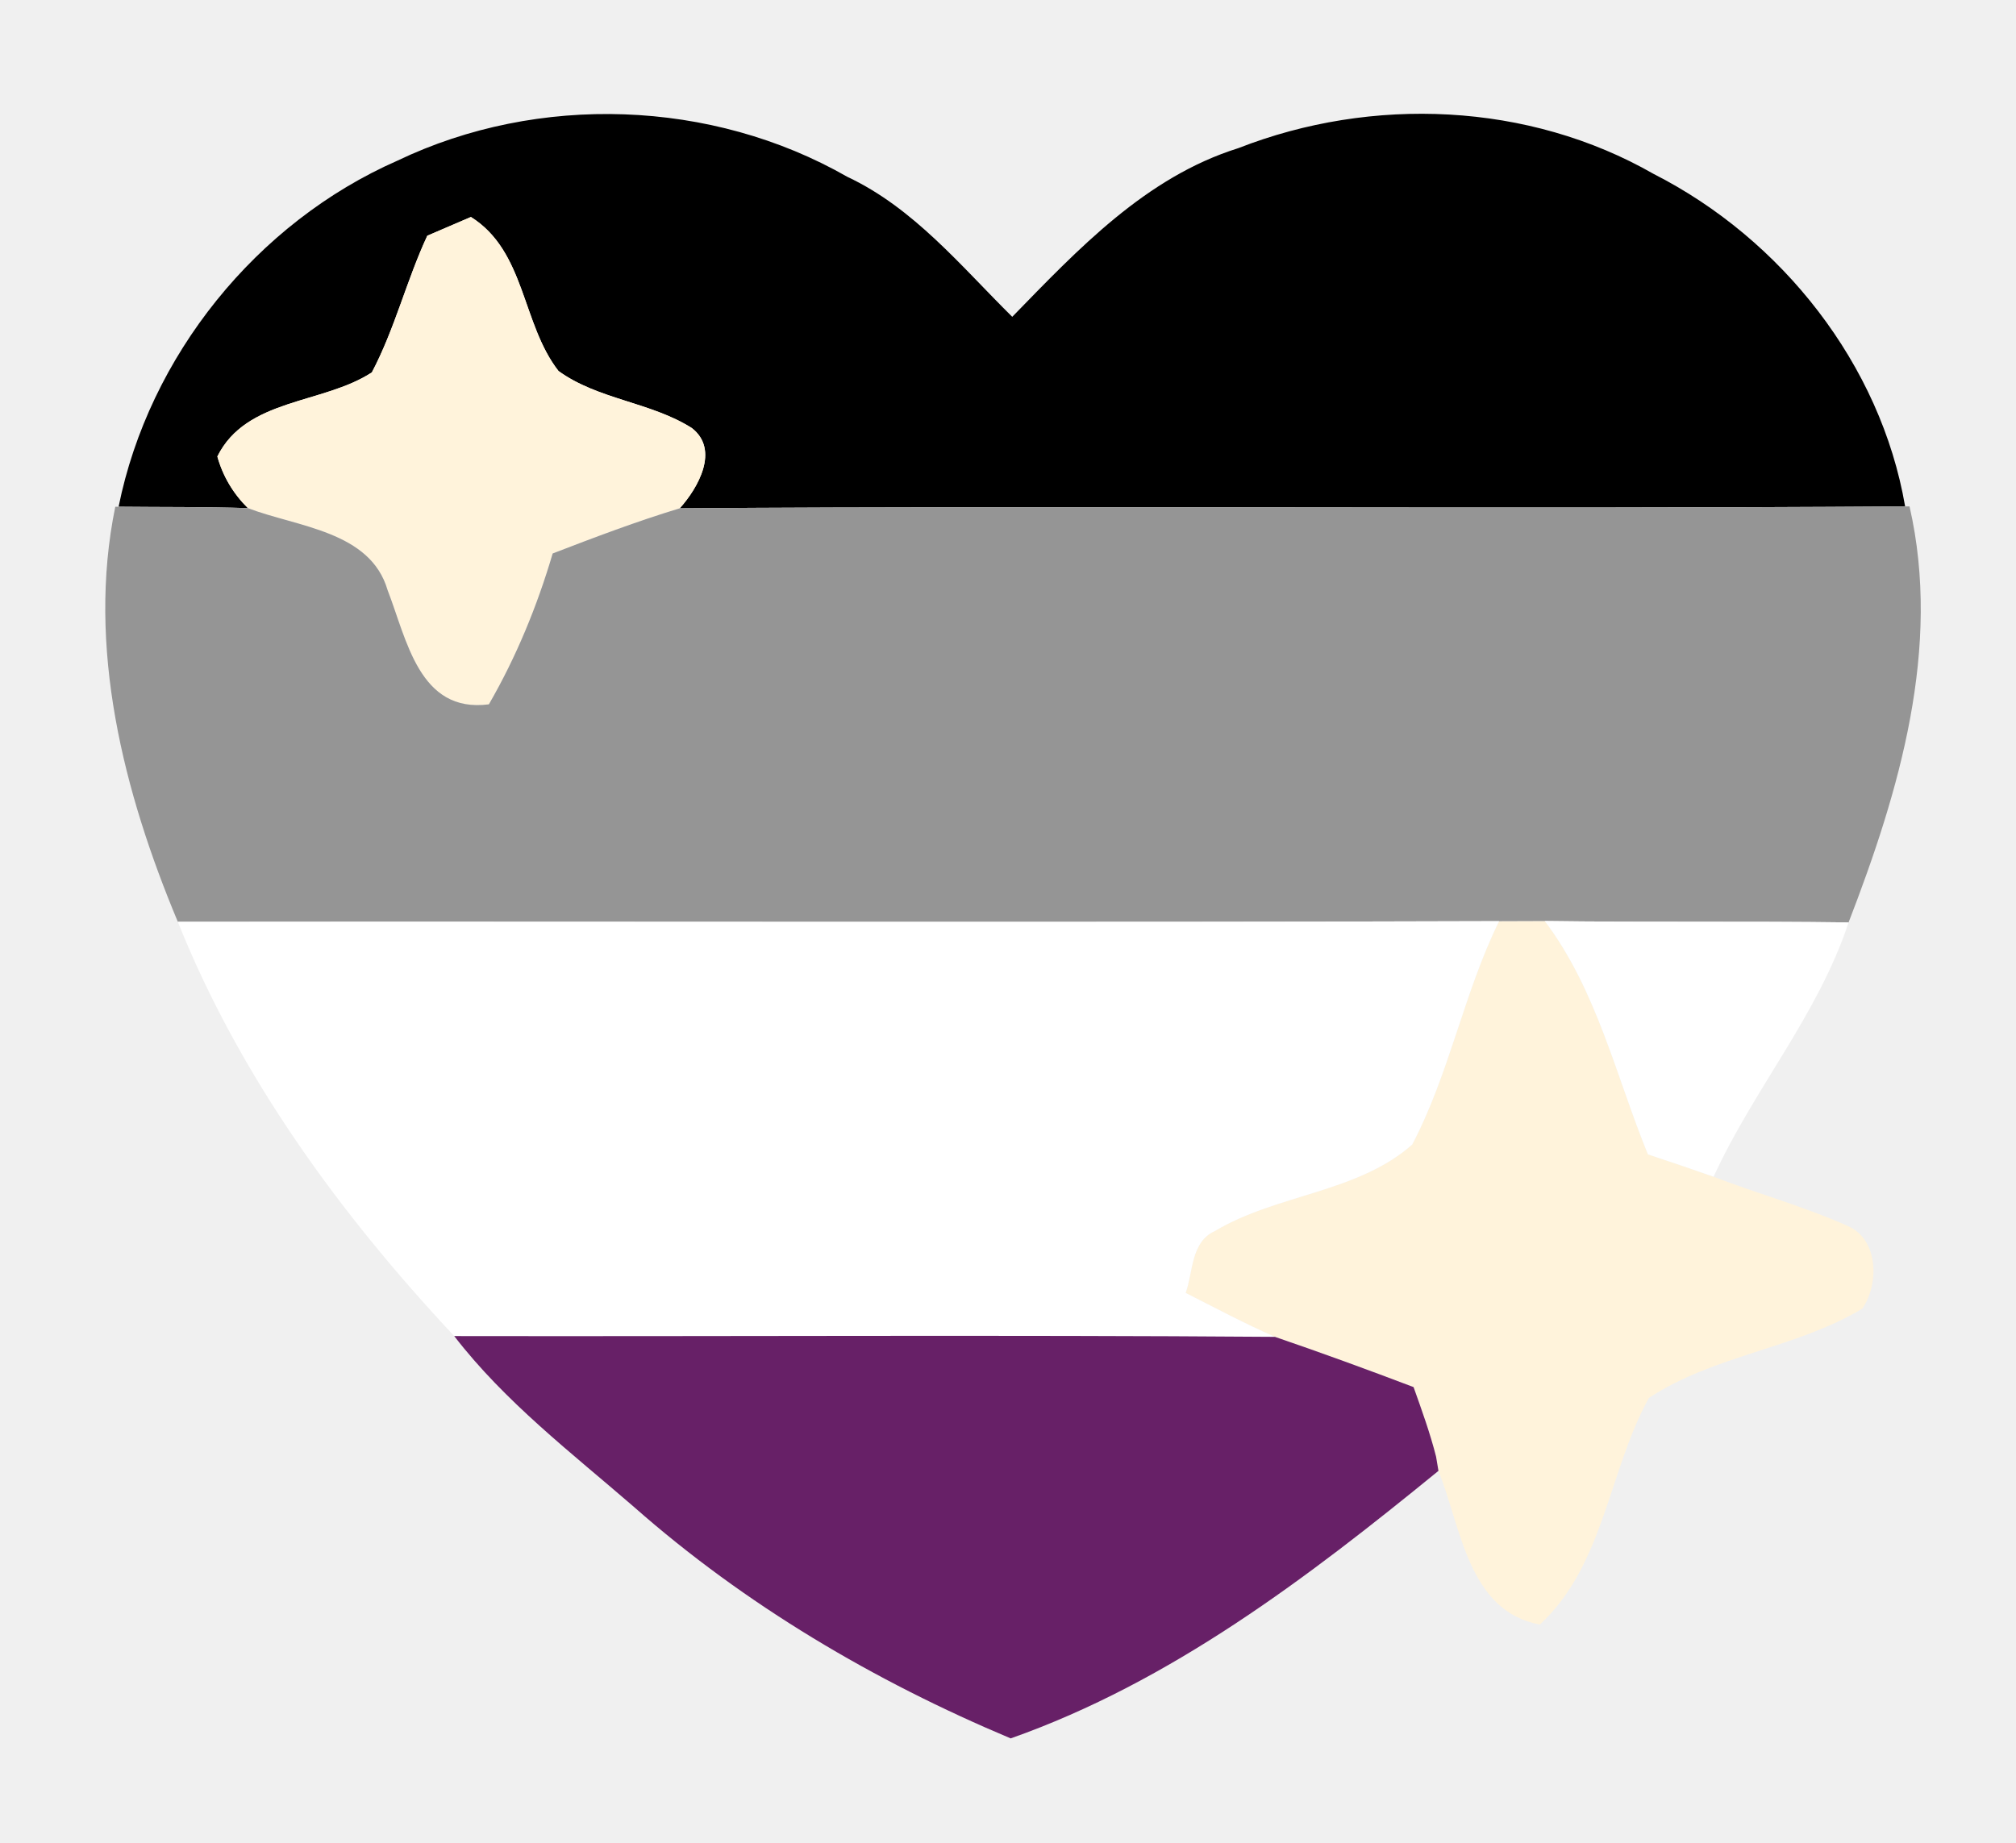
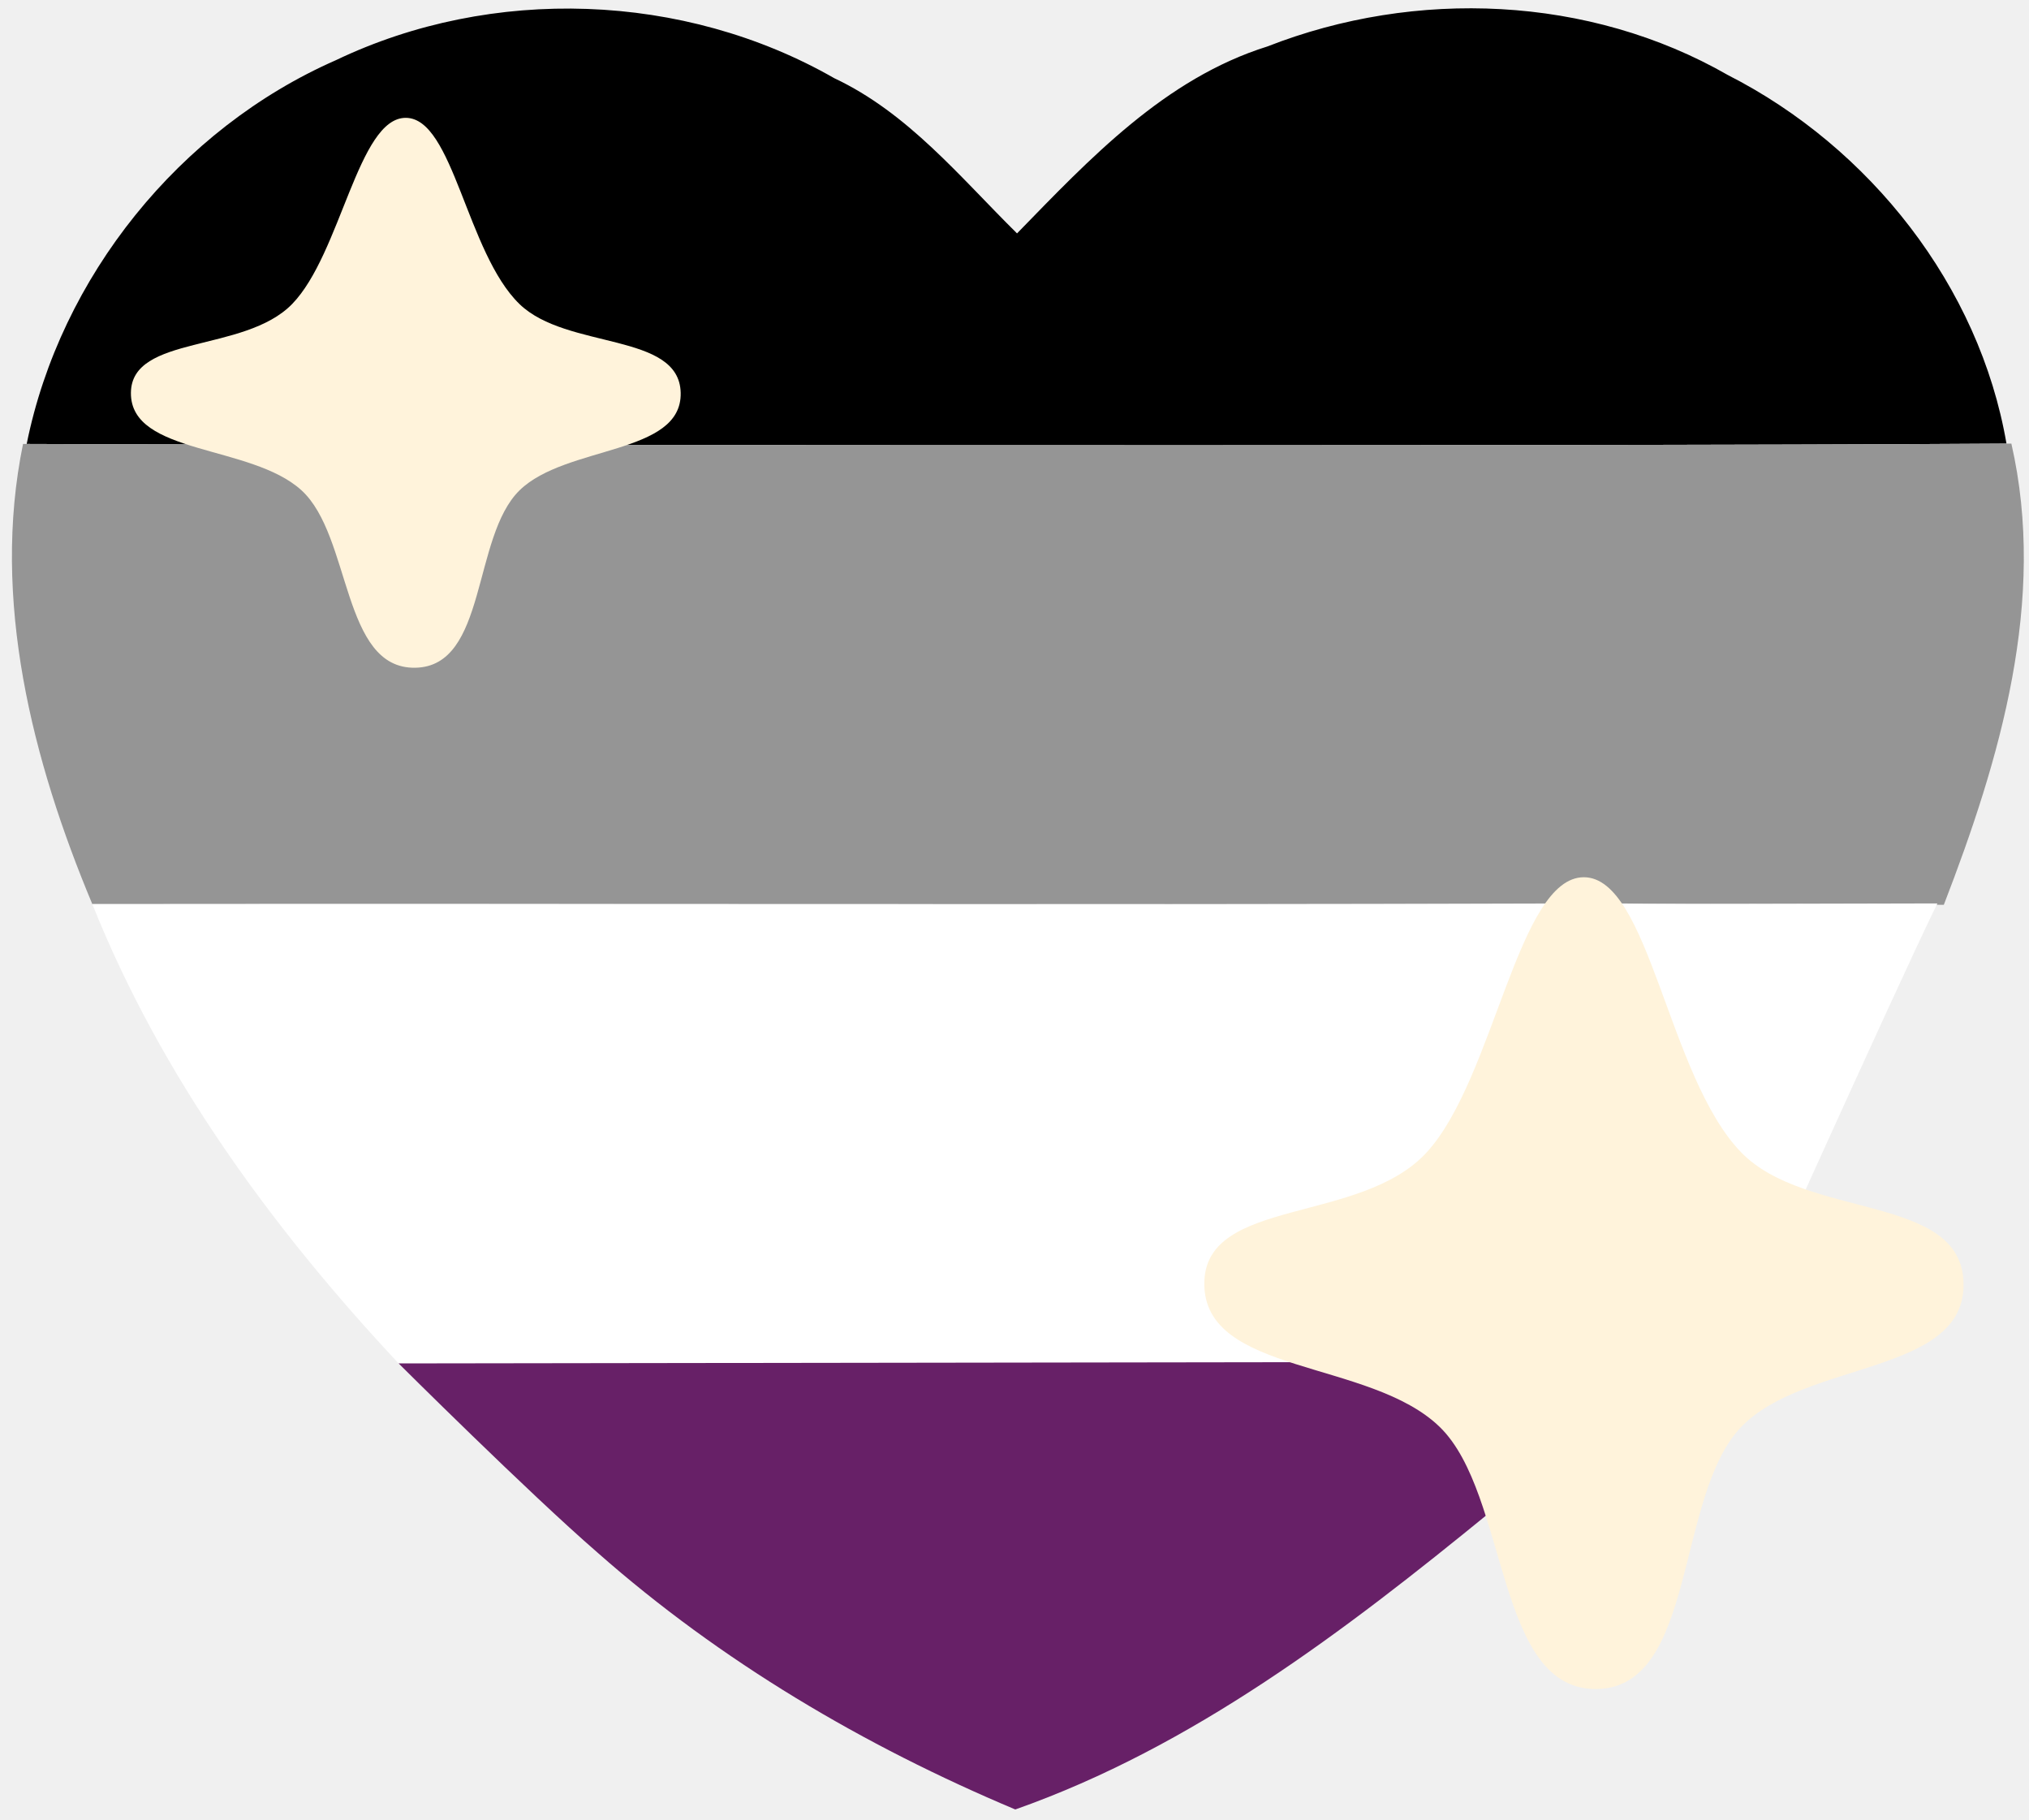
- <svg xmlns="http://www.w3.org/2000/svg" height="156" viewBox="0 0 128 117" width="128pt">
-   <path d="m25.24 10.2c8.94-4.28 19.95-3.9 28.56 1.03 4.23 1.99 7.21 5.67 10.47 8.89 4.17-4.28 8.47-8.87 14.35-10.71 8.48-3.32 18.43-2.92 26.38 1.64 8.12 4.13 14.41 12.08 15.96 21.11-25.94.18-51.87-.06-77.8.12 1.16-1.29 2.55-3.72.76-5.1-2.61-1.65-5.95-1.8-8.46-3.62-2.34-3-2.09-7.6-5.56-9.78-.92.4-1.85.8-2.77 1.19-1.32 2.84-2.06 5.91-3.52 8.68-3.11 2.03-7.97 1.63-9.81 5.34.35 1.25 1 2.35 1.94 3.28-2.73-.09-5.47-.06-8.21-.09 1.93-9.57 8.76-18.05 17.71-21.98z" />
-   <path d="m27.13 14.97c.92-.39 1.85-.79 2.77-1.19 3.47 2.18 3.22 6.78 5.56 9.78 2.51 1.82 5.85 1.97 8.46 3.62 1.79 1.38.4 3.81-.76 5.1-2.73.83-5.4 1.84-8.07 2.87-.98 3.33-2.31 6.57-4.05 9.58-4.43.58-5.21-4.12-6.43-7.25-1.09-3.76-5.74-4.01-8.87-5.21-.94-.93-1.59-2.03-1.94-3.28 1.84-3.71 6.7-3.31 9.81-5.34 1.46-2.77 2.2-5.84 3.52-8.68z" fill="#fff3db" />
-   <path d="m95.18 58.5c.72 0 2.17-.01 2.9-.01 3.31 4.39 4.51 9.82 6.55 14.82 1.39.46 2.78.93 4.17 1.42 2.82 1.09 5.76 1.89 8.52 3.13 1.96.84 2 3.7.92 5.25-4.24 2.54-9.41 2.94-13.55 5.67-2.57 4.66-2.85 10.62-6.92 14.39-4.56-.84-5-6.19-6.44-9.76l-.15-.9c-.38-1.5-.91-2.96-1.43-4.42-2.92-1.11-5.85-2.18-8.8-3.19-1.93-.84-3.79-1.84-5.67-2.79.48-1.35.32-3.25 1.87-3.94 3.92-2.34 9.04-2.42 12.51-5.48 2.37-4.5 3.27-9.62 5.52-14.19z" fill="#fff3db" />
-   <path d="m7.32 32.18h.21c2.74.03 5.48 0 8.21.09 3.13 1.2 7.78 1.45 8.87 5.21 1.22 3.13 2 7.83 6.43 7.25 1.74-3.01 3.07-6.25 4.05-9.58 2.67-1.03 5.34-2.04 8.07-2.87 25.93-.18 51.86.06 77.8-.12h.28c2.05 8.96-.65 18.09-3.87 26.42-6.43-.09-12.86 0-19.29-.09-.73 0-2.18.01-2.9.01-27.96.09-55.93.01-83.89.04-3.44-8.22-5.8-17.45-3.97-26.36z" fill="#959595" />
-   <path d="m11.29 58.54c27.96-.03 55.93.05 83.89-.04-2.25 4.57-3.15 9.69-5.52 14.19-3.47 3.06-8.59 3.14-12.51 5.48-1.55.69-1.39 2.59-1.87 3.94 1.88.95 3.74 1.95 5.67 2.79-17.37-.13-34.74-.02-52.11-.05-7.22-7.71-13.61-16.45-17.55-26.31z" fill="#fff" />
-   <path d="m98.08 58.49c6.43.09 12.86 0 19.29.09-1.93 5.86-6.04 10.61-8.57 16.15-1.39-.49-2.78-.96-4.17-1.42-2.04-5-3.24-10.43-6.55-14.82z" fill="#fff" />
-   <path d="m28.84 84.85c17.37.03 34.74-.08 52.11.05 2.95 1.01 5.88 2.08 8.8 3.19.52 1.46 1.05 2.92 1.43 4.42l.15.9c-8.28 6.76-16.98 13.4-27.16 16.99-8.66-3.64-16.87-8.48-23.93-14.71-3.96-3.43-8.18-6.66-11.4-10.84z" fill="#672067" />
+ <svg xmlns="http://www.w3.org/2000/svg" height="139" viewBox="0 0 155 139" width="155">
+   <path d="m25.653 4.6c11.92-5.707 26.6-5.2 38.08 1.373 5.64 2.653 9.613 7.56 13.96 11.853 5.56-5.707 11.293-11.827 19.133-14.28 11.307-4.427 24.573-3.893 35.173 2.187 10.827 5.507 19.213 16.107 21.28 28.147-34.587.24-147.587.067-151.24.027 2.573-12.76 11.68-24.067 23.613-29.307z" />
+   <path d="m1.76 33.907h.28c3.653.04 116.653.213 151.24-.027h.373c2.733 11.947-.867 24.12-5.16 35.227-8.573-.12-17.147 0-25.72-.12-.973 0-2.907.013-3.867.013-37.28.12-74.573.013-111.853.053-4.587-10.96-7.733-23.267-5.293-35.147z" fill="#959595" />
+   <path d="m7.053 69.053c37.28-.04 103.667.067 140.947-.053-3 6.093-16 35-16 35s-78.387.173-101.547.133c-9.627-10.28-18.147-21.933-23.4-35.08z" fill="#fff" />
+   <path d="m30.453 104.133 94.547-.133s-11.227 11.547-11.227 11.547c-11.04 9.013-22.64 17.867-36.213 22.653-11.547-4.853-22.493-11.307-31.907-19.613-5.28-4.573-15.2-14.453-15.2-14.453z" fill="#672067" />
+   <g fill="#fff3db">
+     <path d="m121 67c5.019.018 6.404 15.212 12 21 4.996 5.168 16.858 3.138 17 10 .146 7.03-12.111 5.888-17 11-5.024 5.253-3.393 19.857-11 20-7.773.146-6.722-14.844-12-20-5.332-5.208-18.059-3.969-18-11 .055-6.574 11.951-4.468 17-10 5.158-5.652 6.955-21.018 12-21z" />
+     <path d="m31 9c3.634.012 4.638 10.305 8.689 14.226 3.618 3.501 12.207 2.126 12.31 6.774.106 4.762-8.77 3.989-12.31 7.451-3.638 3.559-2.457 13.451-7.965 13.548-5.629.099-4.868-10.056-8.689-13.548-3.861-3.528-13.077-2.688-13.034-7.451.04-4.453 8.654-3.027 12.31-6.774 3.735-3.829 5.036-14.238 8.689-14.226z" />
+   </g>
</svg>
